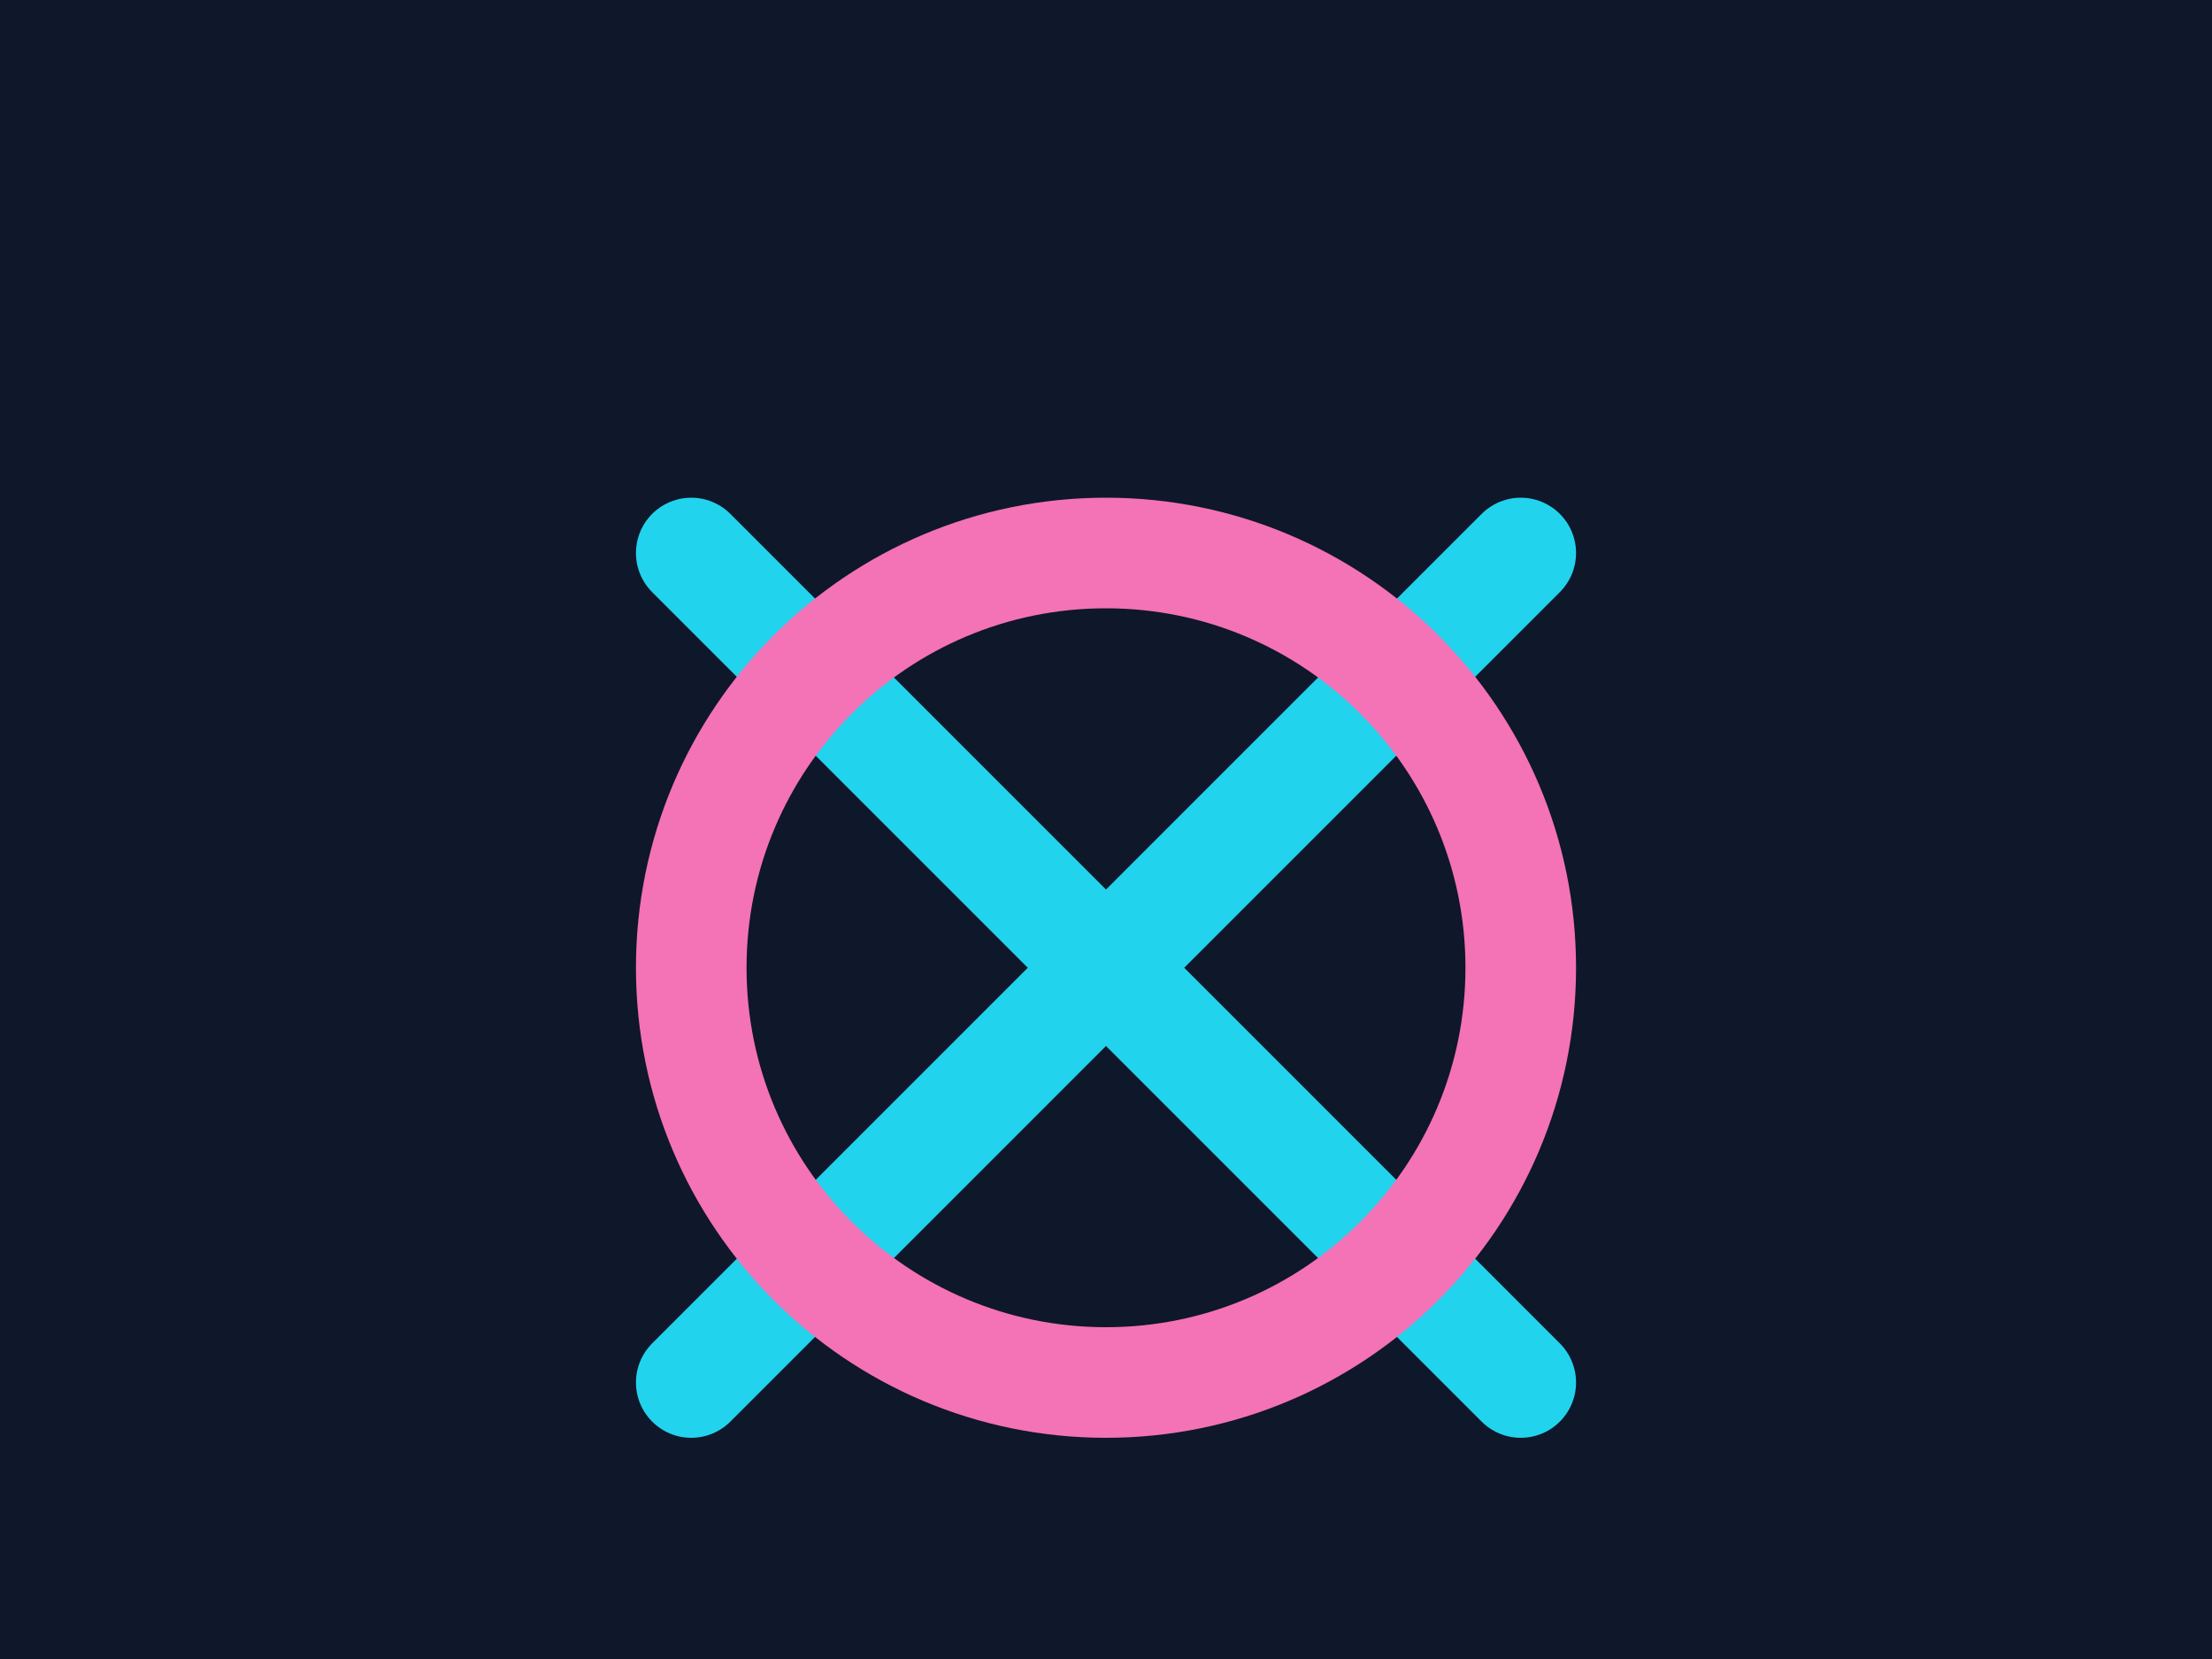
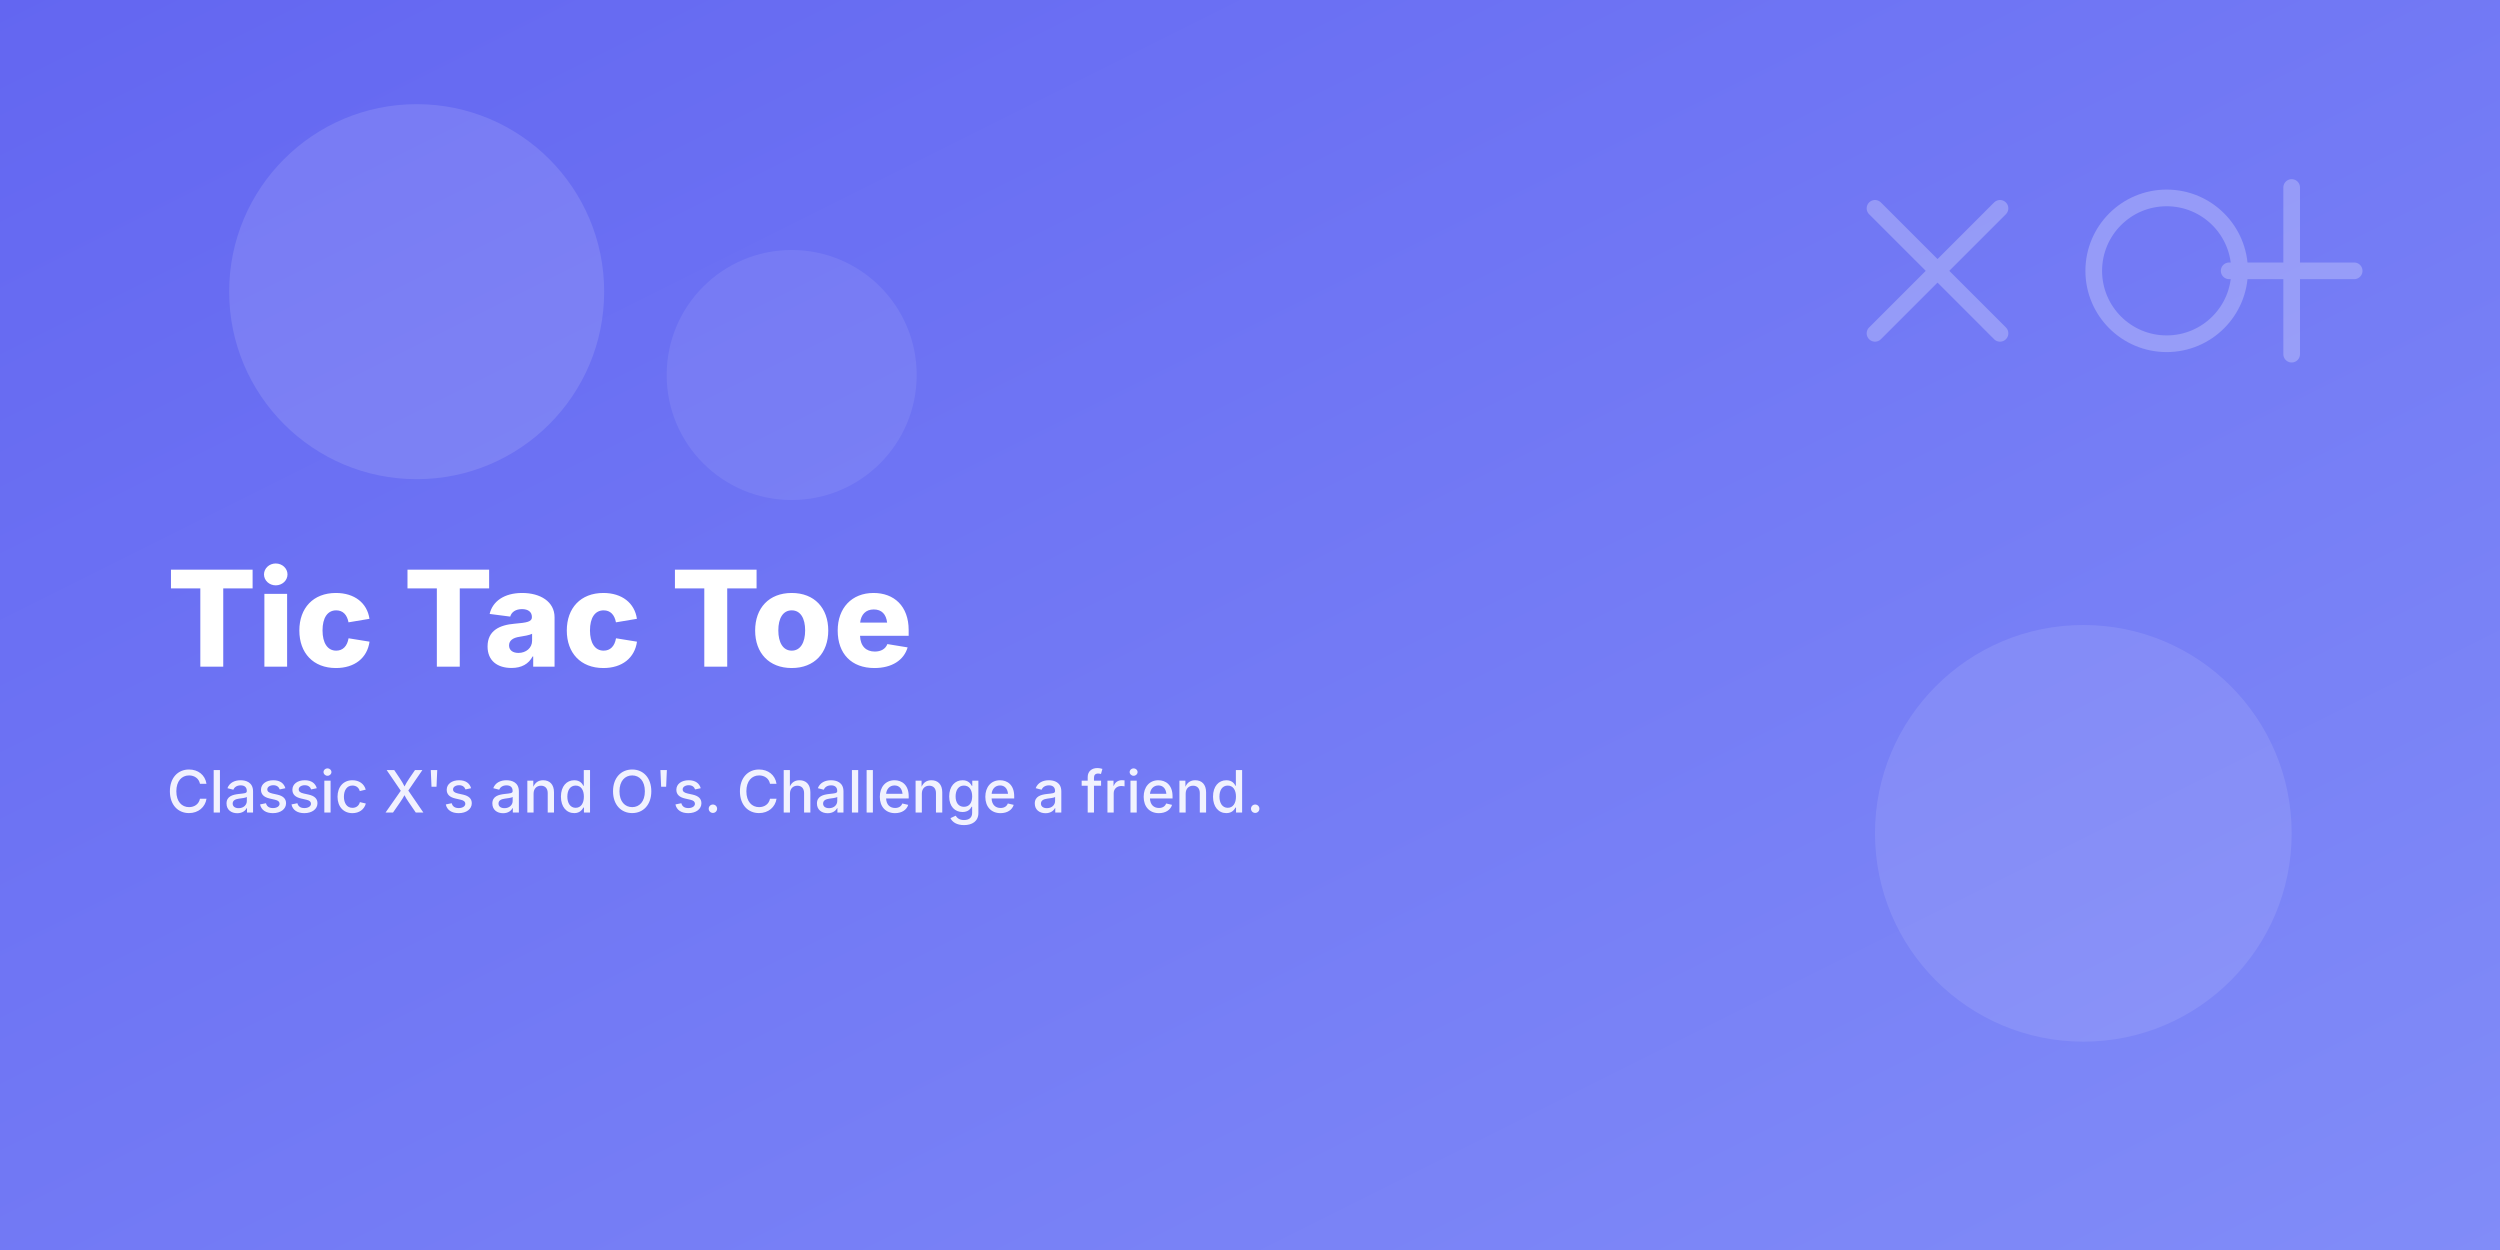
- <svg xmlns="http://www.w3.org/2000/svg" width="800" height="600" viewBox="0 0 800 600" fill="none">
-   <rect width="800" height="600" fill="#0F172A" />
-   <path d="M250 200L550 500M550 200L250 500" stroke="#22D3EE" stroke-width="40" stroke-linecap="round" />
-   <circle cx="400" cy="350" r="150" stroke="#F472B6" stroke-width="40" stroke-linecap="round" />
+ <svg xmlns="http://www.w3.org/2000/svg" width="1200" height="600" viewBox="0 0 1200 600">
+   <defs>
+     <linearGradient id="tttGrad" x1="0" x2="1" y1="0" y2="1">
+       <stop offset="0%" stop-color="#6366f1" />
+       <stop offset="100%" stop-color="#818cf8" />
+     </linearGradient>
+   </defs>
+   <rect width="1200" height="600" fill="url(#tttGrad)" />
+   <circle cx="200" cy="140" r="90" fill="#fff" fill-opacity="0.12" />
+   <circle cx="380" cy="180" r="60" fill="#fff" fill-opacity="0.08" />
+   <circle cx="1000" cy="400" r="100" fill="#fff" fill-opacity="0.10" />
+   <g fill="none" stroke="#ffffff" stroke-width="8" stroke-linecap="round" opacity="0.25">
+     <path d="M900 100 L960 160 M960 100 L900 160" />
+     <circle cx="1040" cy="130" r="35" />
+     <path d="M1100 90 L1100 170 M1070 130 L1130 130" />
+   </g>
+   <text x="80" y="320" font-family="Inter, Segoe UI, Arial, sans-serif" font-size="64" font-weight="800" fill="#ffffff">Tic Tac Toe</text>
+   <text x="80" y="390" font-family="Inter, Segoe UI, Arial, sans-serif" font-size="28" font-weight="500" fill="#ffffff" fill-opacity="0.9">Classic X's and O's. Challenge a friend.</text>
</svg>
